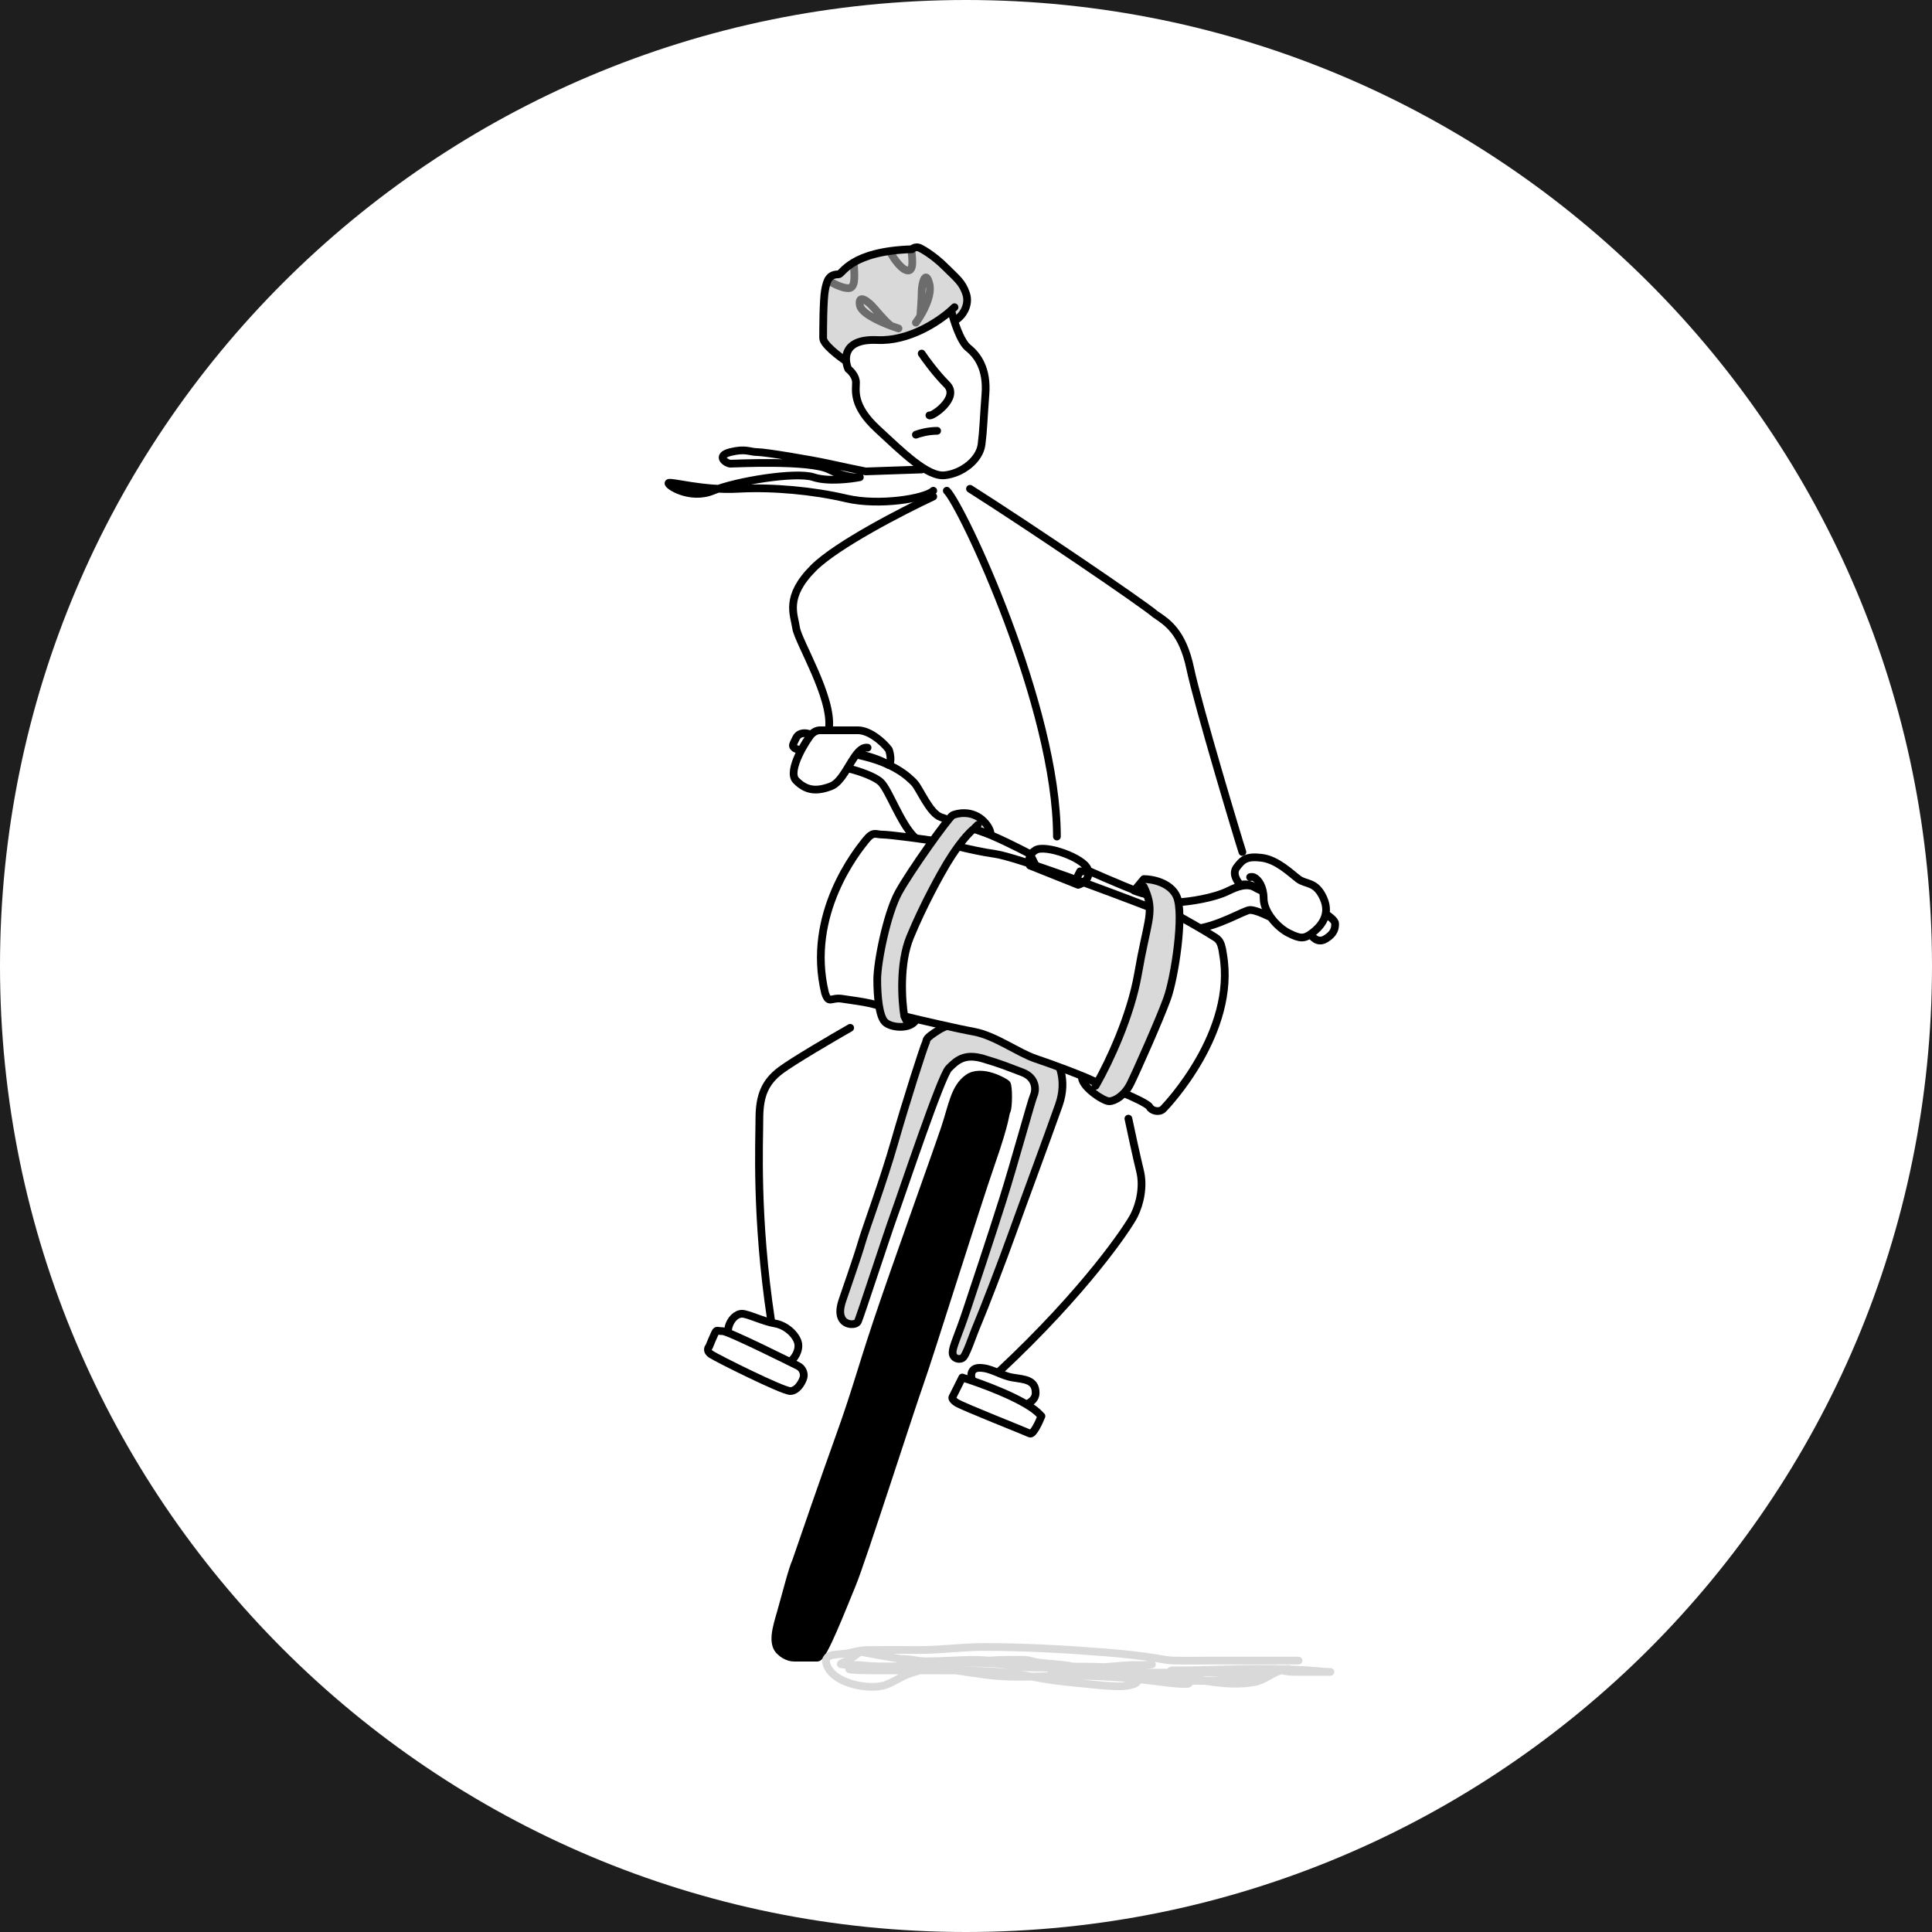
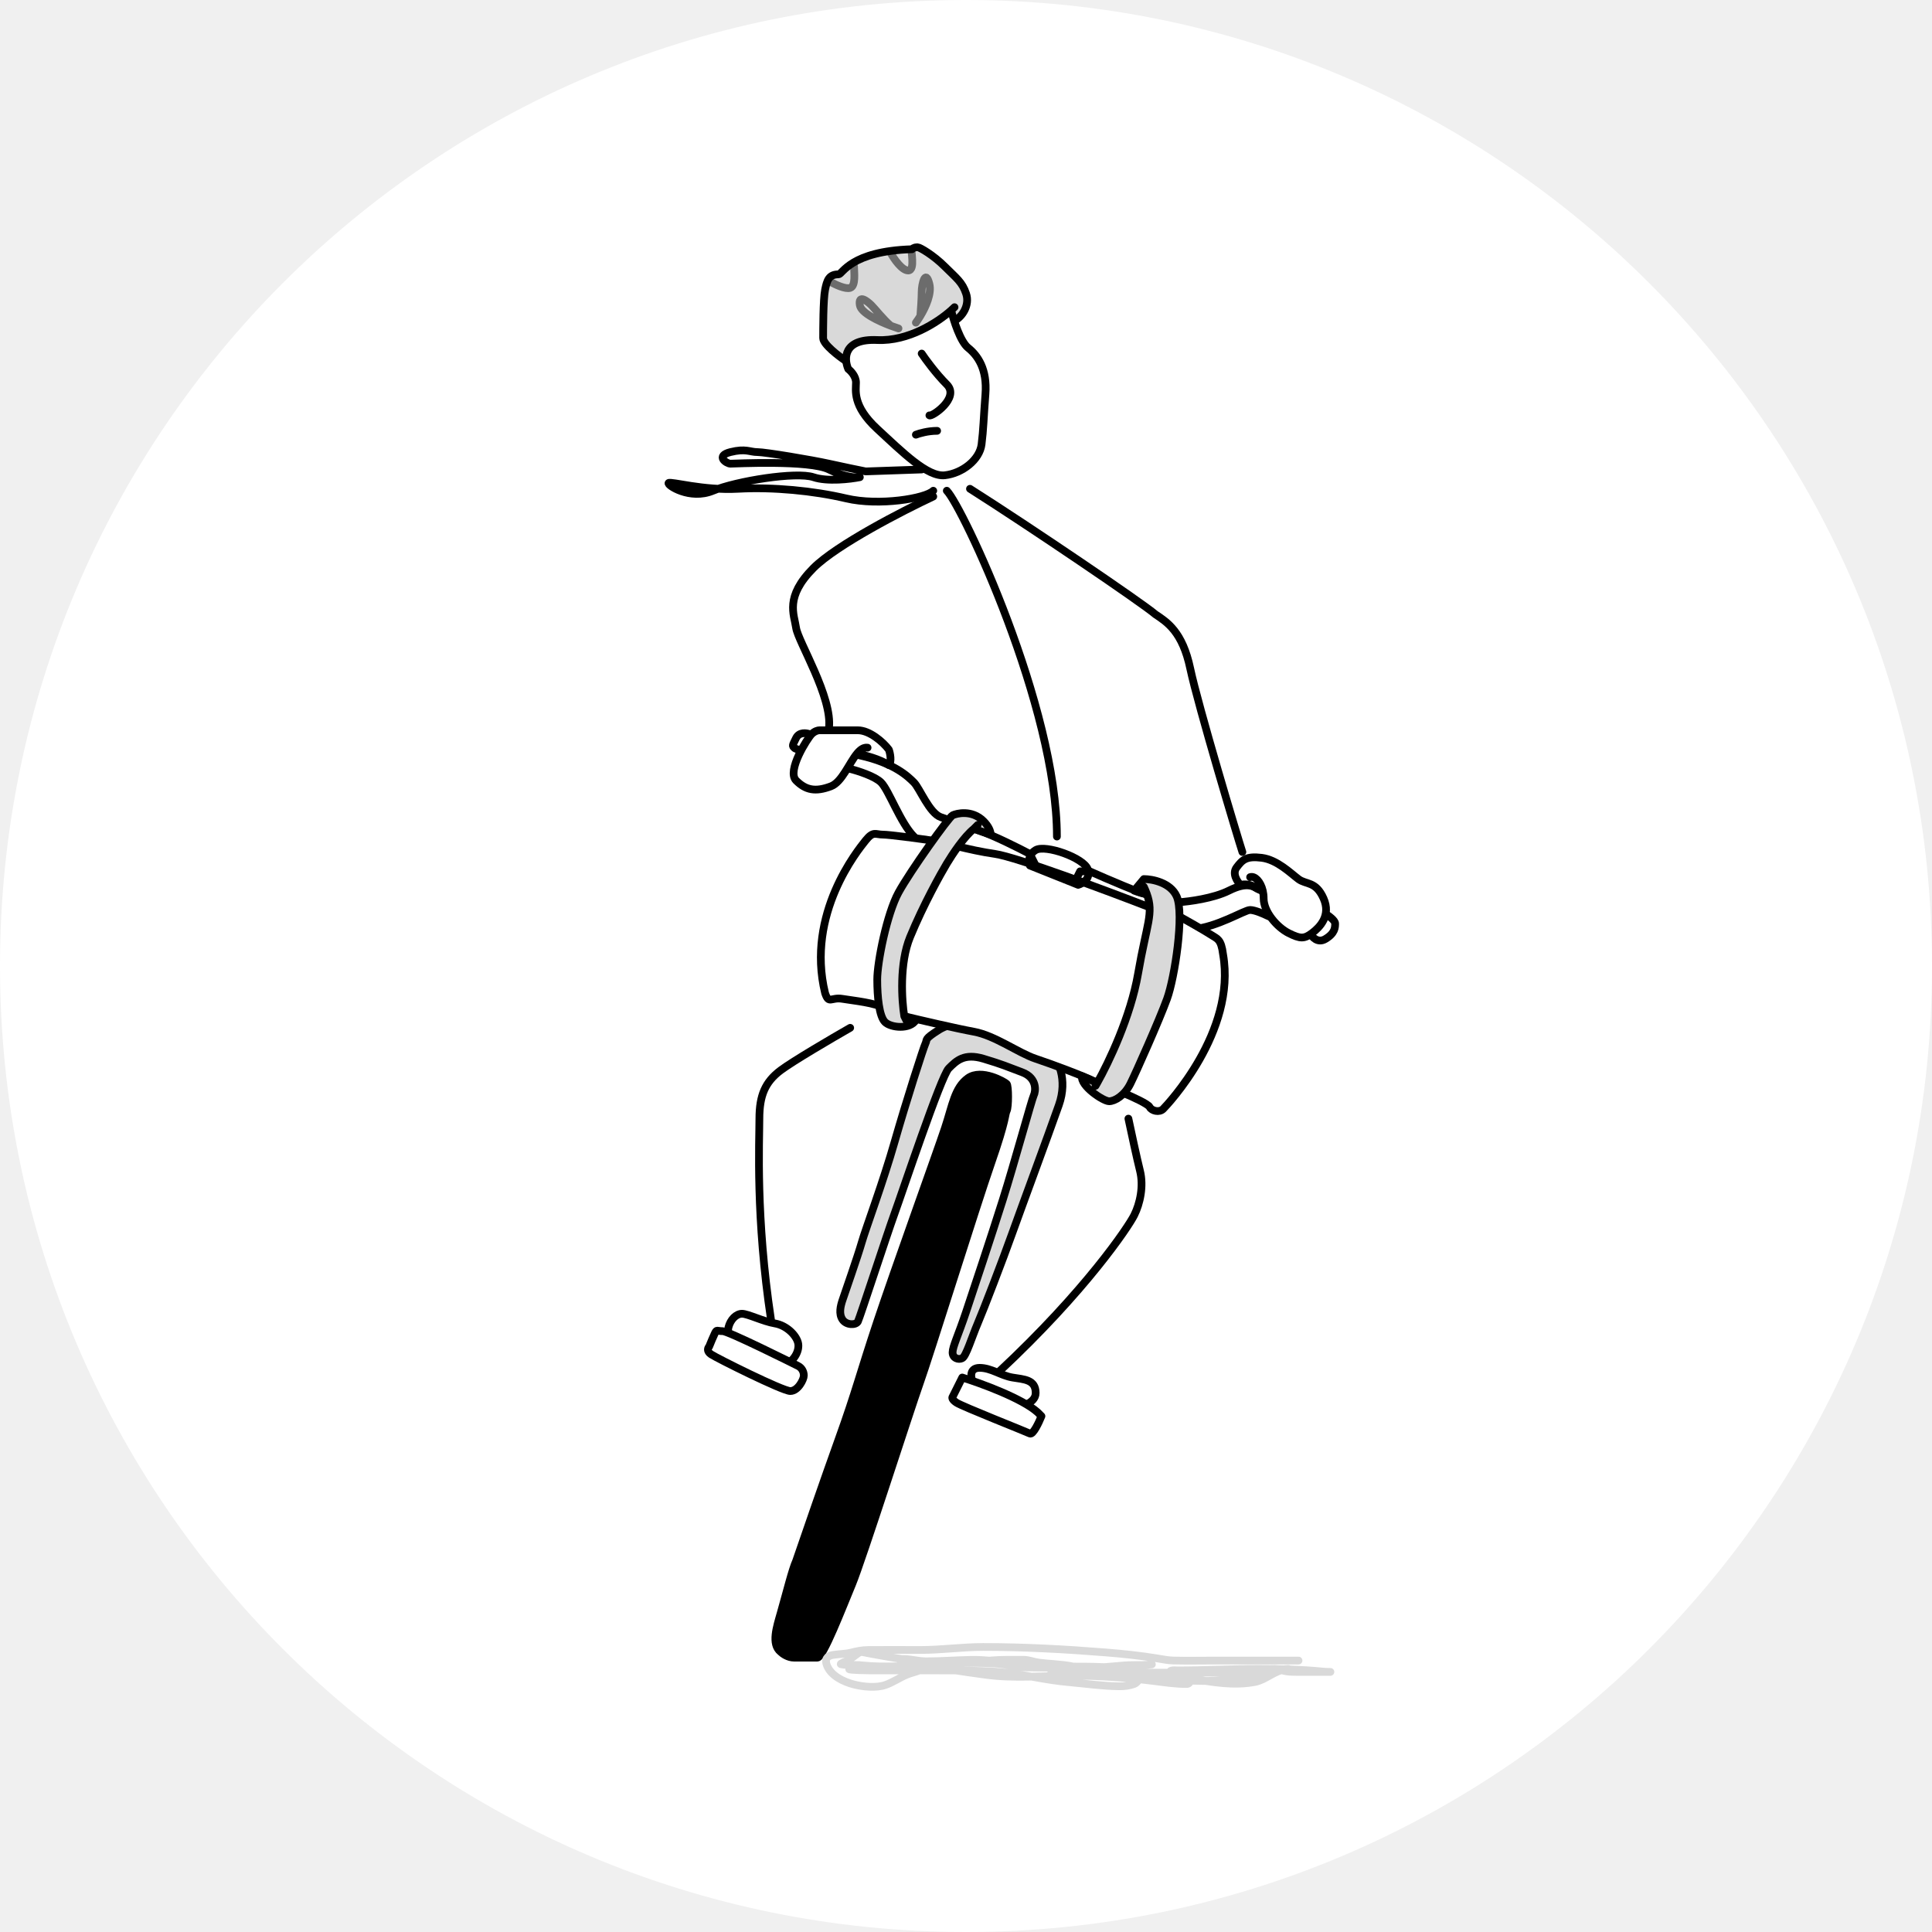
<svg xmlns="http://www.w3.org/2000/svg" width="500" height="500" viewBox="0 0 500 500" fill="none">
-   <rect width="500" height="500" fill="#1E1E1E" />
+   <rect width="500" height="500" fill="none" />
  <rect width="500" height="500" rx="250" fill="white" />
  <path d="M188.529 343.5C188.129 345.1 189.029 346.5 189.529 347C192.863 349.5 200.129 354.3 202.529 353.5C205.529 352.5 207.029 349.5 206.529 347.5C206.029 345.5 203.529 343 200.529 342.5C197.529 342 193.529 340 192.029 340C190.529 340 189.029 341.5 188.529 343.5Z" fill="white" stroke="black" stroke-width="2" stroke-linecap="round" stroke-linejoin="round" />
  <path d="M184.029 350.5C182.829 349.7 183.196 348.833 183.529 348.5C183.863 347.667 184.629 345.8 185.029 345C185.529 344 185.529 344.5 187.029 344.5C188.529 344.5 205.529 353 206.529 353.5C207.529 354 208.029 355 208.029 356C208.029 357 206.529 360 204.529 360C202.529 360 185.529 351.5 184.029 350.5Z" fill="white" stroke="black" stroke-width="2" stroke-linecap="round" stroke-linejoin="round" />
  <path d="M292.029 289.5C292.696 292.667 294.229 299.8 295.029 303C296.029 307 295.029 311.5 293.529 314.5C292.029 317.5 281.029 334 258.529 355" stroke="black" stroke-width="2" stroke-linecap="round" stroke-linejoin="round" />
  <path d="M251.529 357L253.529 359.5L261.529 364.5C263.696 364.333 268.029 363.3 268.029 360.5C268.029 357 265.029 357 262.029 356.5C259.029 356 256.529 354 253.529 354C251.129 354 251.196 356 251.529 357Z" fill="white" stroke="black" stroke-width="2" stroke-linecap="round" stroke-linejoin="round" />
  <path d="M246.529 361.5L249.029 356.5C253.863 358 264.529 361.9 268.529 365.5L269.529 366.5C268.863 368.167 267.329 371.4 266.529 371C265.529 370.5 249.029 364 247.529 363C246.329 362.2 246.363 361.667 246.529 361.5Z" fill="white" stroke="black" stroke-width="2" stroke-linecap="round" stroke-linejoin="round" />
  <path d="M243.029 266.5C246.229 264.5 249.696 265 251.029 265.5L272.029 272.5C273.696 274.167 276.429 279.2 274.029 286C271.029 294.5 264.529 312 262.029 319C259.529 326 254.529 339 253.029 342.5C251.529 346 250.029 351 249.029 351.5C248.029 352 246.529 351.5 246.529 350C246.529 348.5 248.029 345.5 250.029 339.5C252.029 333.5 256.529 320 259.529 310.5C262.529 301 267.029 284.5 267.529 283.5C268.029 282.5 268.529 279 264.529 277.5C260.529 276 259.529 275.5 254.529 274C249.529 272.5 247.529 274.5 245.529 276.5C243.529 278.5 233.529 308.5 231.529 314C229.529 319.5 222.529 341 222.029 342C221.529 343 219.029 343 218.029 341.5C217.029 340 217.529 338 218.029 336.5C218.529 335 222.029 325 223.029 321.5C224.029 318 228.529 306 231.529 295.5C234.529 285 239.029 271 239.529 270C240.029 269 239.029 269 243.029 266.5Z" fill="#D9D9D9" stroke="black" stroke-width="2" stroke-linecap="round" stroke-linejoin="round" />
  <path d="M238.529 121.5L224.029 122C222.363 121.667 218.129 120.8 214.529 120C210.029 119 198.029 117 196.029 117C194.029 117 193.029 116 189.029 117C185.029 118 188.029 120 189.029 120C190.029 120 209.529 119 214.529 121.5C218.529 123.5 221.529 123.667 222.529 123.5C220.029 124 214.129 124.7 210.529 123.5C206.029 122 190.529 124.5 184.529 127C178.529 129.5 172.529 125.5 173.029 125C173.529 124.5 182.029 127 191.029 126.5C200.029 126 210.529 127 219.029 129C227.529 131 239.529 129 241.529 127" stroke="black" stroke-width="2" stroke-linecap="round" stroke-linejoin="round" />
  <path d="M245.029 127C249.029 131 273.529 182.9 273.529 216.5" stroke="black" stroke-width="2" stroke-linecap="round" stroke-linejoin="round" />
  <path d="M241.529 128.5C233.696 132.167 216.529 141 210.529 147C203.029 154.5 205.529 159 206.029 162.5C206.529 166 215.529 180.5 214.529 188.5" stroke="black" stroke-width="2" stroke-linecap="round" stroke-linejoin="round" />
  <path d="M251.029 126.5C266.529 136.333 295.529 156 299.029 159C302.029 161 306.029 163.5 308.029 173C310.029 182.5 320.529 217.5 321.529 220.5M255.529 224.5L269.029 226L266.529 221C263.696 219.5 257.129 216.2 253.529 215C249.029 213.5 246.529 212.5 243.529 211.5C240.529 210.5 238.029 204 236.529 202.5C235.029 201 231.529 197.5 222.529 195.5C215.329 193.9 210.863 191.167 209.529 190C208.696 189.667 206.829 189.4 206.029 191C205.029 193 205.029 193 205.529 193.5C206.029 194 206.029 193.5 207.029 194.5C207.829 195.3 216.029 197.833 220.029 199C222.029 199.5 226.429 200.9 228.029 202.5C230.029 204.5 233.029 213 236.529 216.5C239.329 219.3 250.363 223 255.529 224.5ZM277.529 229.5L279.529 225.5H282.029C286.529 227.5 295.829 231.5 297.029 231.5C298.229 231.5 302.863 232.833 305.029 233.5C307.696 233.333 314.029 232.5 318.029 230.5C323.029 228 324.529 229.5 326.529 230.5C328.129 231.3 338.196 234.833 343.029 236.5C343.863 237 345.529 238.2 345.529 239C345.529 240 345.529 241.5 343.029 243C341.029 244.2 339.529 242.5 339.029 241.5L328.029 237C327.029 236.5 324.729 235.5 323.529 235.5C322.029 235.5 315.029 240 308.529 240.5C303.329 240.9 285.696 233.333 277.529 229.5Z" stroke="black" stroke-width="2" stroke-linecap="round" stroke-linejoin="round" />
  <path d="M228.529 216C230.129 216 237.529 217 241.029 217.5C244.029 217.918 250.529 220 257.529 221C263.129 221.8 286.863 230.667 298.029 235C299.029 235 301.429 235.2 303.029 236C305.029 237 312.029 241 313.529 242C315.029 243 316.029 243 316.529 247C320.029 267 302.029 286 301.029 287C300.029 288 298.029 287.5 297.529 286.5C297.129 285.7 293.029 283.833 291.029 283C289.529 282.5 285.929 281.2 283.529 280C280.529 278.5 272.529 275.5 268.029 274C263.529 272.5 257.529 268 252.029 267C247.629 266.2 238.196 264 234.029 263C233.196 262.833 231.029 262.2 229.029 261C226.529 259.5 221.029 259 218.029 258.5C215.029 258 214.529 260 213.529 257C208.529 236.5 222.029 220 224.029 217.5C226.029 215 226.529 216 228.529 216Z" fill="white" stroke="black" stroke-width="2" stroke-linecap="round" stroke-linejoin="round" />
  <path d="M296.029 227.5L293.529 230.5C294.532 230.877 296.586 231.567 296.783 231.315C298.625 236.429 296.78 238.948 294.529 252C292.621 263.066 286.922 275.011 283.941 280.284L280.029 278.5C279.529 281 285.529 285 287.029 285C288.529 285 291.029 283.5 292.529 280.5C294.029 277.5 300.029 264 302.029 258.5C304.029 253 306.529 236.5 304.529 232C302.929 228.4 298.196 227.5 296.029 227.5Z" fill="#D9D9D9" />
  <path d="M283.529 281C283.66 280.777 283.797 280.538 283.941 280.284M296.029 229.5C296.329 230.149 296.578 230.748 296.783 231.315M296.783 231.315C298.625 236.429 296.78 238.948 294.529 252C292.621 263.066 286.922 275.011 283.941 280.284M296.783 231.315C296.586 231.567 294.532 230.877 293.529 230.5L296.029 227.5C298.196 227.5 302.929 228.4 304.529 232C306.529 236.5 304.029 253 302.029 258.5C300.029 264 294.029 277.5 292.529 280.5C291.029 283.5 288.529 285 287.029 285C285.529 285 279.529 281 280.029 278.5L283.941 280.284" stroke="black" stroke-width="2" stroke-linecap="round" stroke-linejoin="round" />
  <path d="M246.529 211C247.529 210.5 251.529 209.5 254.529 212.5C255.897 213.868 256.355 215.084 256.404 216L252.029 214.5C249.529 216.5 246.529 221 245.029 223.5C243.529 226 239.029 234 235.529 242.5C232.729 249.3 233.363 259 234.029 263L237.029 264C235.529 266.5 230.529 266 229.029 264.5C227.529 263 227.029 258 227.029 253.5C227.029 249 229.529 236.5 232.529 231C235.529 225.5 245.529 211.5 246.529 211Z" fill="#D9D9D9" />
  <path d="M234.029 263L237.029 264C235.529 266.5 230.529 266 229.029 264.5C227.529 263 227.029 258 227.029 253.5C227.029 249 229.529 236.5 232.529 231C235.529 225.5 245.529 211.5 246.529 211C247.529 210.5 251.529 209.5 254.529 212.5C255.897 213.868 256.355 215.084 256.404 216L252.029 214.5M234.029 263C233.363 259 232.729 249.3 235.529 242.5C239.029 234 243.529 226 245.029 223.5C246.529 221 249.529 216.5 252.029 214.5M234.029 263L234.529 264M252.029 214.5L253.029 213.5" stroke="black" stroke-width="2" stroke-linecap="round" stroke-linejoin="round" />
  <path d="M268.029 220C266.029 221.2 266.196 223.167 266.529 224L279.029 229C280.196 228.667 282.329 227.4 281.529 225C280.529 222 270.529 218.5 268.029 220Z" stroke="black" stroke-width="2" stroke-linecap="round" stroke-linejoin="round" />
  <path d="M222.029 189C225.029 189 228.529 192 230.029 194C230.363 194.833 230.829 197.2 230.029 198C227.637 196.405 223.912 195.506 221.837 195.005L221.816 195C219.724 197.529 217.887 202.428 215.029 203.5C211.029 205 208.529 204.5 206.029 202C203.529 199.5 209.029 191 210.029 190C210.829 189.2 211.696 189 212.029 189H222.029Z" fill="white" />
  <path d="M224.529 193.5C223.53 193.357 222.653 193.989 221.816 195M221.816 195C219.724 197.529 217.887 202.428 215.029 203.5C211.029 205 208.529 204.5 206.029 202C203.529 199.5 209.029 191 210.029 190C210.829 189.2 211.696 189 212.029 189C214.363 189 219.629 189 222.029 189C225.029 189 228.529 192 230.029 194C230.363 194.833 230.829 197.2 230.029 198C227.629 196.4 223.887 195.5 221.816 195Z" stroke="black" stroke-width="2" stroke-linecap="round" stroke-linejoin="round" />
  <path d="M213.029 87.5C213.029 89.1 217.029 92.167 219.029 93.5C227.696 90.333 245.429 83.8 247.029 83C249.029 82 251.029 79 250.029 76C249.029 73 247.529 72 244.529 69C241.529 66 238.029 64 237.529 64C237.029 64 236.529 64 236.029 64.5C220.029 65 218.029 71 217.029 71C214.529 71 214.029 72.5 213.529 75C213.029 77.5 213.029 85.5 213.029 87.5Z" fill="#D9D9D9" stroke="black" stroke-width="2" stroke-linejoin="round" />
  <path d="M215.029 73C216.196 73.667 218.829 74.9 220.029 74.5C221.529 74 221.029 70.5 221.029 69M230.529 65.5C231.363 67 233.429 70 235.029 70C237.029 70 235.529 64.5 236.029 64.5M232.529 85C231.952 84.818 231.267 84.582 230.529 84.305M230.529 84.305C227.219 83.059 222.856 80.963 222.529 79C222.029 76 224.529 78 225.529 79C226.529 80 228.529 82.61 230.529 84.305ZM237.029 83.5C237.367 83.05 237.77 82.458 238.184 81.775M238.184 81.775C239.607 79.421 241.149 75.98 240.529 73.5C239.529 69.5 238.529 73.5 238.529 75.5C238.529 77.1 238.299 80.35 238.184 81.775Z" stroke="black" stroke-opacity="0.5" stroke-width="2" stroke-linecap="round" stroke-linejoin="round" />
  <path d="M219.529 95.5C218.363 92.833 218.229 87.6 227.029 88C235.09 88.366 242.648 83.446 246.166 80.312C246.787 82.874 248.529 88.4 250.529 90C253.029 92 255.529 95.5 255.029 102C254.529 108.5 254.529 111 254.029 115C253.529 119 249.029 122.5 244.529 123C240.029 123.5 233.529 117 227.029 111C220.529 105 221.529 101 221.529 99C221.529 97.4 220.196 96 219.529 95.5Z" fill="white" />
  <path d="M247.029 79.5C246.777 79.752 246.489 80.024 246.166 80.312M246.166 80.312C242.648 83.446 235.09 88.366 227.029 88C218.229 87.6 218.363 92.833 219.529 95.5C220.196 96 221.529 97.4 221.529 99C221.529 101 220.529 105 227.029 111C233.529 117 240.029 123.5 244.529 123C249.029 122.5 253.529 119 254.029 115C254.529 111 254.529 108.5 255.029 102C255.529 95.5 253.029 92 250.529 90C248.529 88.4 246.787 82.874 246.166 80.312Z" stroke="black" stroke-width="2" stroke-linecap="round" stroke-linejoin="round" />
  <path d="M238.529 91.5C239.529 93 242.229 96.7 245.029 99.5C248.529 103 241.029 108 240.529 107.5M237.029 112.5C237.863 112.167 240.129 111.5 242.529 111.5" stroke="black" stroke-width="2" stroke-linecap="round" stroke-linejoin="round" />
  <path d="M320.029 224.5C318.829 226.1 320.196 228.167 321.029 229C321.696 228.833 323.329 228.7 324.529 229.5C325.729 230.3 326.544 230.5 326.801 230.5C326.946 231.114 327.029 231.786 327.029 232.5C327.029 236 330.529 240 333.529 241.5C336.529 243 337.529 243 339.529 241.5C341.529 240 344.529 237 342.529 232.5C340.529 228 338.029 229 336.029 227.5C334.029 226 330.529 222.5 326.529 222C322.529 221.5 321.529 222.5 320.029 224.5Z" fill="white" />
  <path d="M323.529 227C324.723 226.602 326.234 228.105 326.801 230.5M326.801 230.5C326.946 231.114 327.029 231.786 327.029 232.5C327.029 236 330.529 240 333.529 241.5C336.529 243 337.529 243 339.529 241.5C341.529 240 344.529 237 342.529 232.5C340.529 228 338.029 229 336.029 227.5C334.029 226 330.529 222.5 326.529 222C322.529 221.5 321.529 222.5 320.029 224.5C318.829 226.1 320.196 228.167 321.029 229C321.696 228.833 323.329 228.7 324.529 229.5C325.729 230.3 326.544 230.5 326.801 230.5Z" stroke="black" stroke-width="2" stroke-linecap="round" stroke-linejoin="round" />
  <path d="M202.029 417.5C203.583 412.061 205.029 406.167 206.029 404C208.196 397.667 213.429 382.5 217.029 372.5C221.529 360 222.529 355.5 227.029 342C231.529 328.5 242.529 298 244.529 292C246.529 286 247.029 281.5 250.529 279C254.029 276.5 260.029 280 260.529 280.5C261.029 281 261.029 286.5 260.529 287.5C260.029 288.5 260.529 289.5 256.529 301C252.529 312.5 240.529 351 238.029 358C235.529 365 223.029 404 220.529 410C218.029 416 213.029 429 211.529 429H205.529C203.929 429 202.529 428 202.029 427.5C199.529 425.5 201.029 421 202.029 417.5Z" fill="black" stroke="black" stroke-width="2" stroke-linecap="round" stroke-linejoin="round" />
  <path d="M220.029 266C215.363 268.667 205.229 274.6 202.029 277C198.029 280 196.529 283.5 196.529 289.5C196.529 295.5 195.529 315 199.529 341.5" stroke="black" stroke-width="2" stroke-linecap="round" stroke-linejoin="round" />
  <path d="M336.062 429.754C328.939 429.754 321.815 429.754 314.692 429.754C311.024 429.754 307.347 429.834 303.68 429.743C302.281 429.709 300.977 429.438 299.604 429.211C295.133 428.47 290.619 428.007 286.104 427.646C275.589 426.804 265.023 426.232 254.472 426.232C249.027 426.232 243.677 427.015 238.221 427.015C233.732 427.015 229.242 426.977 224.753 427.015C223.142 427.029 221.822 427.307 220.275 427.689C218.706 428.077 217.136 428.047 215.557 428.298C214 428.545 213.368 429.461 214.036 431.08C215.144 433.769 218.334 435.248 220.949 435.928C223.32 436.545 226.773 436.901 229.167 436.059C231.085 435.384 232.775 434.201 234.645 433.417C235.736 432.961 236.879 432.723 237.971 432.298C238.447 432.113 239.732 431.126 239.58 431.124C234.248 431.041 228.777 431.579 223.471 431.026C222.104 430.884 220.795 430.788 219.775 431.961C219.527 432.246 225.034 432.298 225.297 432.298C230.884 432.298 236.471 432.298 242.058 432.298C245.354 432.298 248.645 432.301 251.939 432.396C254.872 432.48 257.775 432.566 260.69 432.928C265.899 433.576 271.001 434.827 276.234 435.298C280.654 435.696 285.207 436.355 289.647 436.407C290.957 436.422 292.375 436.258 293.604 435.776C294.398 435.465 295.334 434.138 294.691 433.254C293.638 431.806 290.219 431.762 288.799 431.646C283.501 431.212 278.154 431.32 272.842 431.32C269.313 431.32 265.91 431.121 262.407 430.613C258.689 430.074 255.063 429.495 251.298 429.57C247.417 429.646 243.576 429.95 239.678 429.95C237.448 429.95 235.241 429.205 233.036 429.363C231.681 429.46 235.657 430.086 236.982 430.385C242.949 431.73 249.065 432.609 255.124 433.428C262.563 434.434 269.81 433.69 277.255 433.668C284.279 433.646 291.437 434.15 298.408 435.015C301.351 435.38 304.114 435.82 307.072 435.82C308.219 435.82 308.092 434.564 307.148 434.168C304.027 432.856 299.79 433.485 296.539 433.45C289.999 433.38 283.476 433.135 276.951 432.7C276.343 432.66 272.297 431.956 272.07 432.863C272.025 433.046 272.447 432.885 272.636 432.885C274.386 432.885 276.136 432.885 277.886 432.885C285.336 432.885 292.785 432.885 300.235 432.885C304.202 432.885 308.17 432.885 312.137 432.885C315.901 432.885 319.676 432.977 323.431 432.667C325.552 432.493 327.757 431.866 329.888 431.907C330.486 431.918 331.03 432.017 331.595 432.211C333.068 432.717 334.609 432.689 336.149 432.689C338.251 432.689 340.352 432.689 342.454 432.689C343.055 432.689 344.86 432.689 344.258 432.689C343.465 432.689 342.678 432.634 341.889 432.559C336.487 432.042 331.105 431.907 325.681 431.907C318.68 431.907 311.733 432.298 304.735 432.298C304.261 432.298 303.678 432.214 303.213 432.33C301.49 432.761 306.402 434.012 308.148 434.341C313.547 435.36 319.36 436.349 324.844 435.276C327.605 434.736 329.856 432.331 332.616 432.091C332.873 432.069 333.624 431.898 333.366 431.907C330.39 432.009 327.477 433.195 324.583 433.776C317.692 435.159 310.727 435.336 303.757 434.613C298.032 434.02 292.37 432.955 286.647 432.341C283.597 432.015 280.646 431.894 277.625 431.276C274.62 430.661 271.668 430.669 268.668 430.254C267.401 430.079 266.256 429.559 264.951 429.559C263.48 429.559 262.008 429.559 260.537 429.559C255.399 429.559 250.39 430.537 245.254 430.537C242.396 430.537 239.686 431.32 236.841 431.32C234.094 431.32 231.348 431.32 228.601 431.32C227.443 431.32 226.281 431.341 225.123 431.32C224.2 431.302 223.355 430.969 222.449 430.928C220.968 430.862 219.06 431.03 217.623 430.689C217.26 430.603 219.05 429.884 219.155 429.83C220.294 429.252 221.216 428.488 222.242 427.754C222.81 427.349 223.804 427.688 224.406 427.798C229.315 428.69 234.15 429.637 239.134 430.037C243.175 430.361 247.176 430.341 251.233 430.341C253.426 430.341 255.609 430.388 257.798 430.537C260.442 430.717 263.077 431.454 265.712 431.515C271.869 431.658 278.064 431.581 284.223 431.504C287.263 431.466 290.205 430.928 293.234 430.928C294.874 430.928 296.48 430.965 298.104 430.733" stroke="#D9D9D9" stroke-width="2" stroke-linecap="round" />
</svg>
